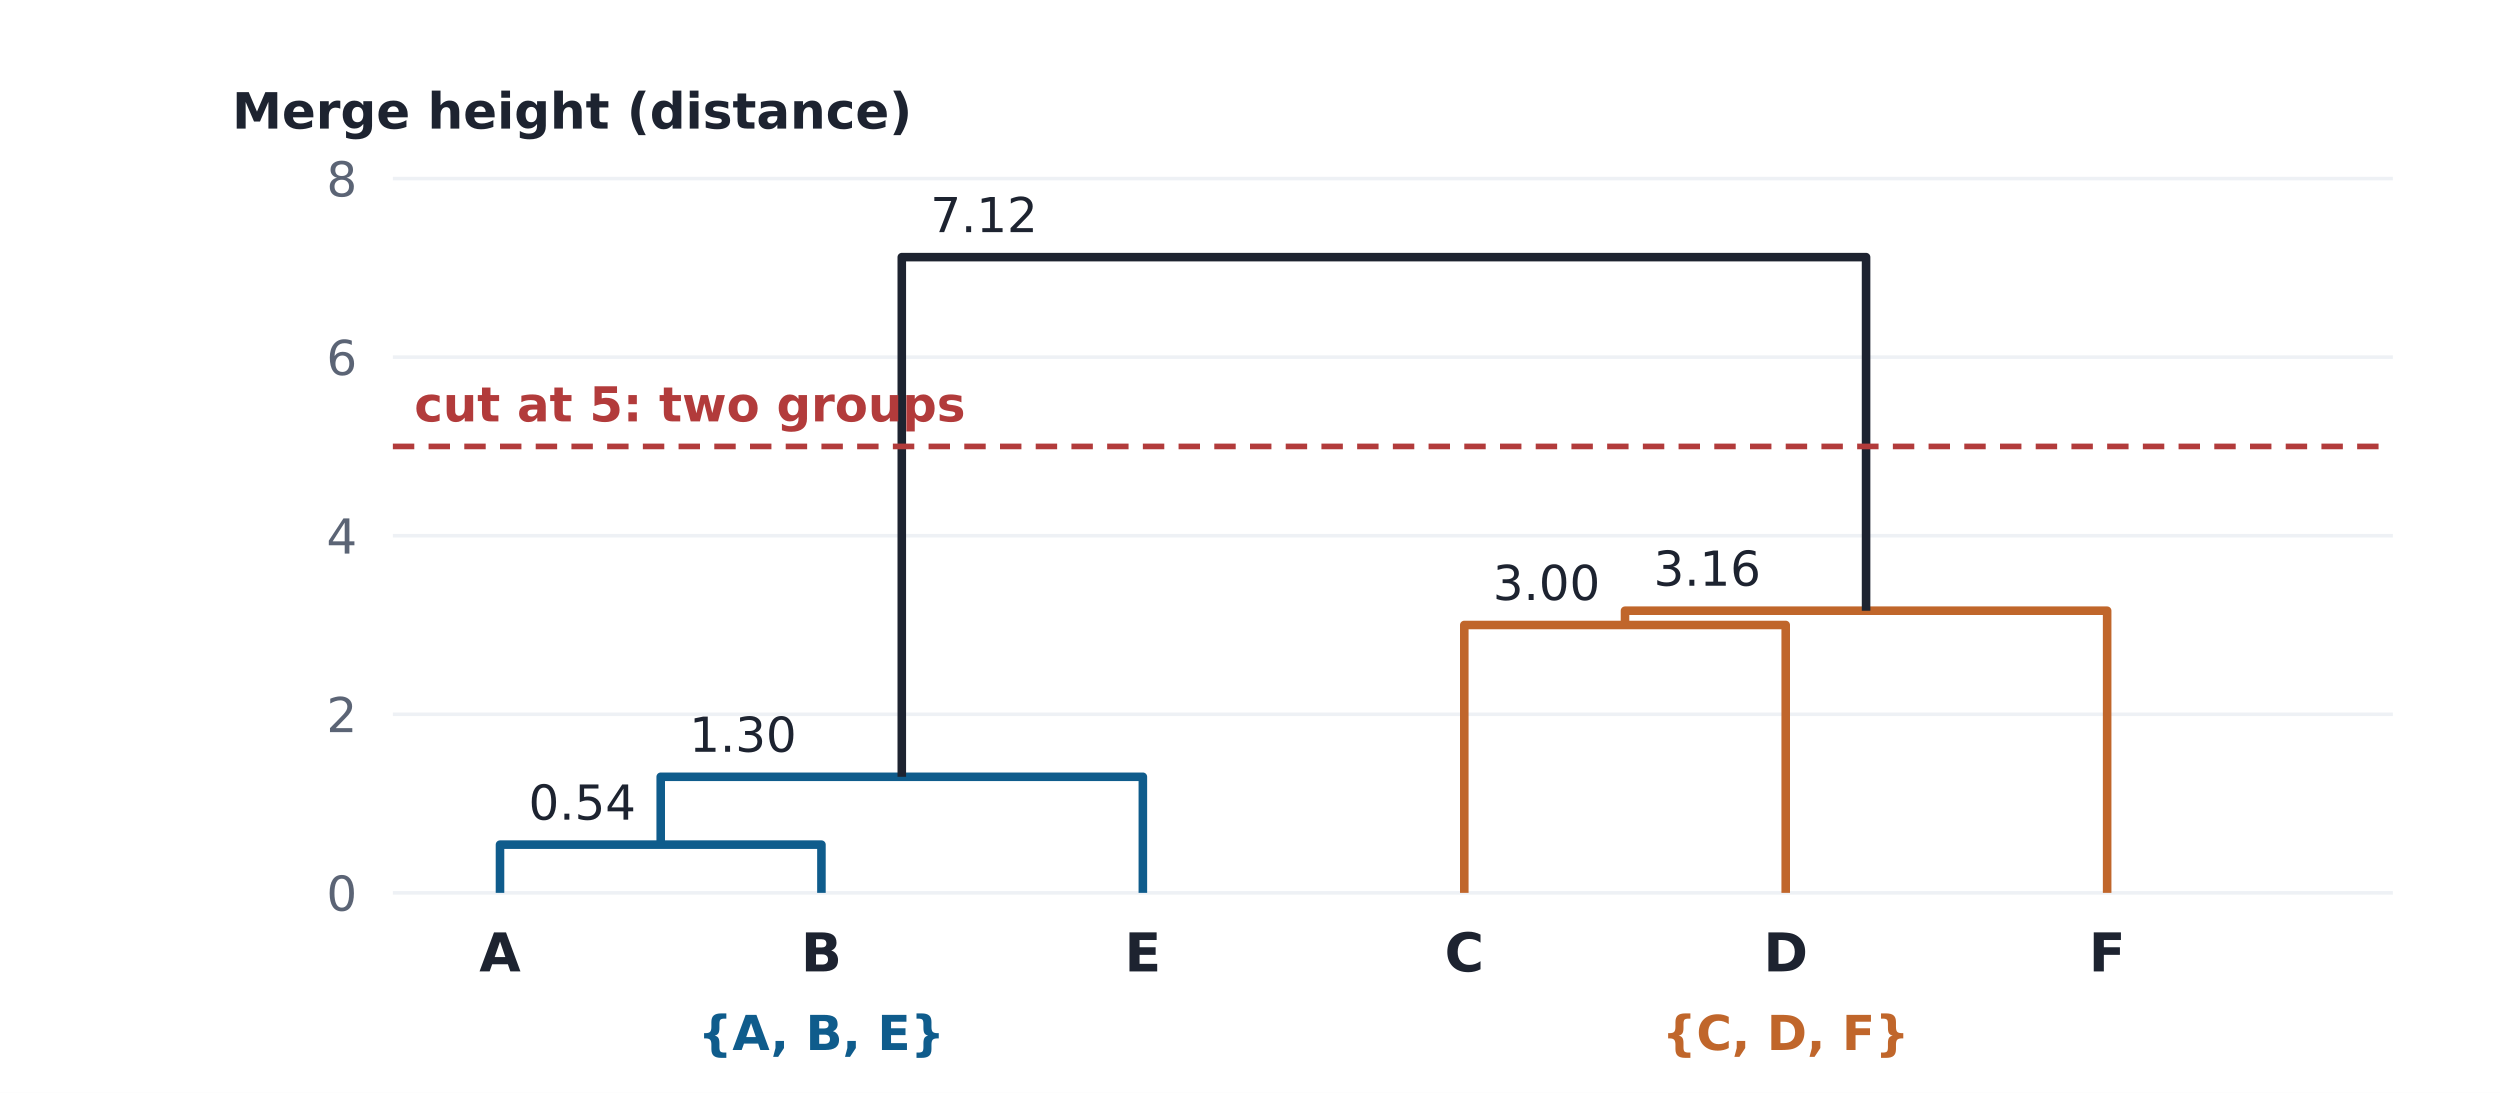
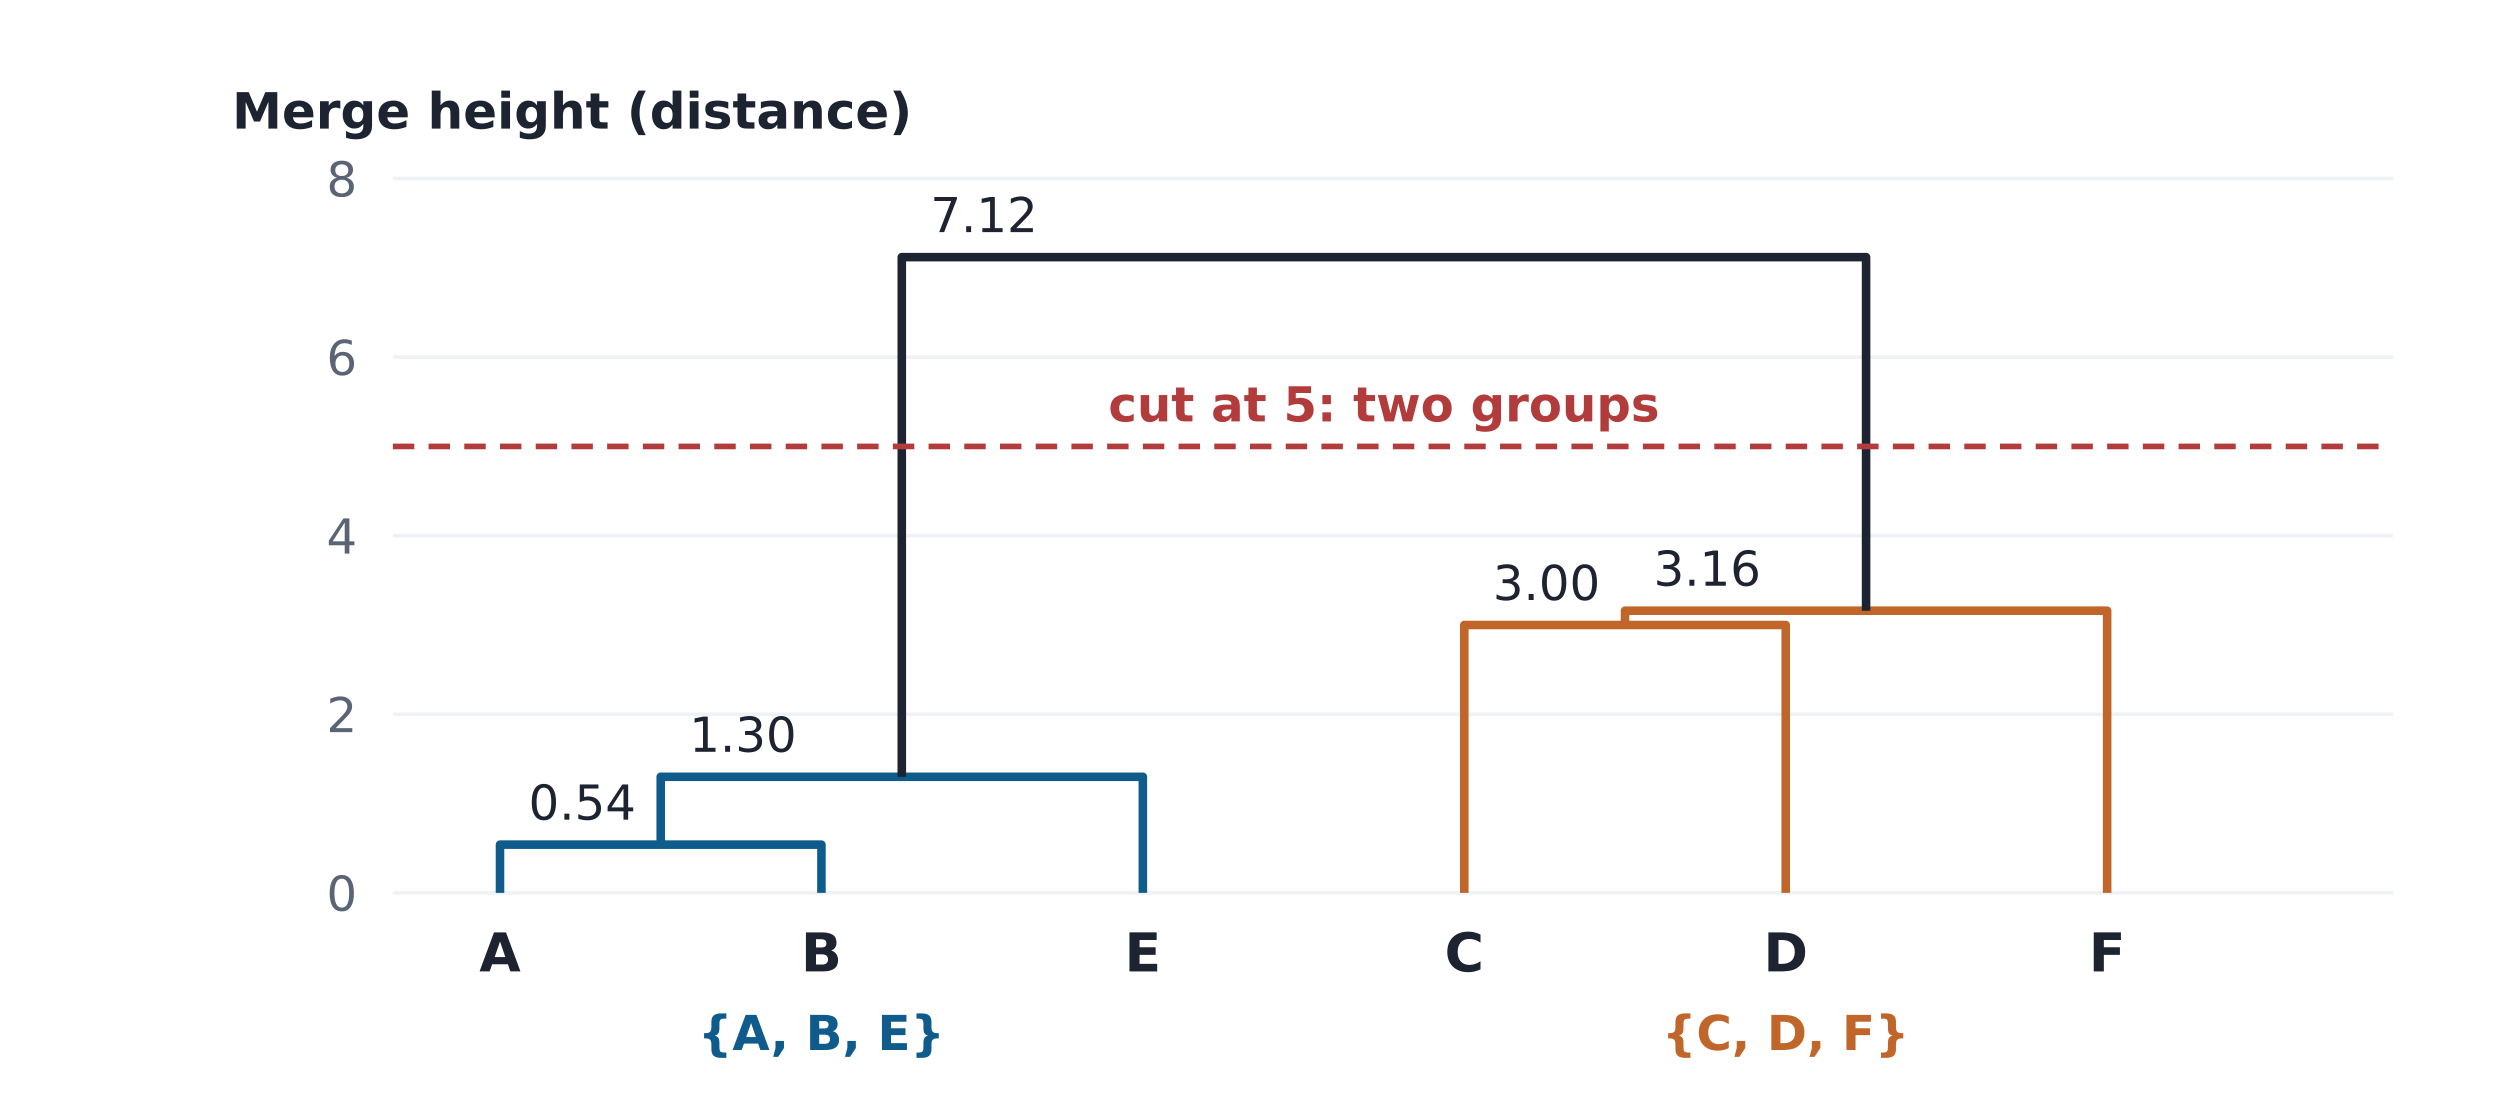
<svg xmlns="http://www.w3.org/2000/svg" width="700" height="306" viewBox="0 0 700 306" font-family="DejaVu Sans, Arial, sans-serif">
  <rect width="700" height="306" fill="#ffffff" />
  <path d="M110.0,250.0 L670.0,250.0" fill="none" stroke="#eef1f5" stroke-width="1" stroke-linejoin="round" />
  <text x="100" y="255.0" font-size="13.5" fill="#5b6475" font-weight="normal" text-anchor="end">0</text>
  <path d="M110.0,200.0 L670.0,200.0" fill="none" stroke="#eef1f5" stroke-width="1" stroke-linejoin="round" />
  <text x="100" y="205.0" font-size="13.5" fill="#5b6475" font-weight="normal" text-anchor="end">2</text>
  <path d="M110.0,150.0 L670.0,150.0" fill="none" stroke="#eef1f5" stroke-width="1" stroke-linejoin="round" />
  <text x="100" y="155.0" font-size="13.5" fill="#5b6475" font-weight="normal" text-anchor="end">4</text>
  <path d="M110.0,100.0 L670.0,100.0" fill="none" stroke="#eef1f5" stroke-width="1" stroke-linejoin="round" />
  <text x="100" y="105.0" font-size="13.5" fill="#5b6475" font-weight="normal" text-anchor="end">6</text>
  <path d="M110.0,50.0 L670.0,50.0" fill="none" stroke="#eef1f5" stroke-width="1" stroke-linejoin="round" />
  <text x="100" y="55.0" font-size="13.5" fill="#5b6475" font-weight="normal" text-anchor="end">8</text>
  <text x="65" y="36.0" font-size="14" fill="#1d2330" font-weight="bold" text-anchor="start">Merge height (distance)</text>
  <path d="M140.0,250.0 V236.5 H230.0 V250.0" fill="none" stroke="#0f5c8c" stroke-width="2.4" stroke-linejoin="round" />
  <path d="M185.0,236.5 V217.5 H320.0 V250.0" fill="none" stroke="#0f5c8c" stroke-width="2.4" stroke-linejoin="round" />
  <path d="M410.0,250.0 V175.0 H500.0 V250.0" fill="none" stroke="#c0662b" stroke-width="2.4" stroke-linejoin="round" />
  <path d="M455.0,175.0 V171.0 H590.0 V250.0" fill="none" stroke="#c0662b" stroke-width="2.4" stroke-linejoin="round" />
  <path d="M252.5,217.5 V72.0 H522.5 V171.0" fill="none" stroke="#1d2330" stroke-width="2.4" stroke-linejoin="round" />
  <text x="148" y="229.5" font-size="13.5" fill="#1d2330" font-weight="normal" text-anchor="start">0.54</text>
  <text x="193.0" y="210.5" font-size="13.5" fill="#1d2330" font-weight="normal" text-anchor="start">1.30</text>
  <text x="418" y="168.0" font-size="13.5" fill="#1d2330" font-weight="normal" text-anchor="start">3.00</text>
  <text x="463.0" y="164.0" font-size="13.5" fill="#1d2330" font-weight="normal" text-anchor="start">3.16</text>
  <text x="260.5" y="65.0" font-size="13.5" fill="#1d2330" font-weight="normal" text-anchor="start">7.12</text>
  <path d="M110.0,125.0 L670.0,125.0" fill="none" stroke="#b23b3b" stroke-width="1.6" stroke-linejoin="round" stroke-dasharray="6 4" />
-   <text x="116" y="118.0" font-size="13.5" fill="#b23b3b" font-weight="bold" text-anchor="start">cut at 5: two groups</text>
+   <text x="387.5" y="118.0" font-size="13.5" fill="#b23b3b" font-weight="bold" text-anchor="middle">cut at 5: two groups</text>
  <text x="140" y="272" font-size="15" fill="#1d2330" font-weight="bold" text-anchor="middle" font-family="Poppins, DejaVu Sans, sans-serif">A</text>
  <text x="230" y="272" font-size="15" fill="#1d2330" font-weight="bold" text-anchor="middle" font-family="Poppins, DejaVu Sans, sans-serif">B</text>
  <text x="320" y="272" font-size="15" fill="#1d2330" font-weight="bold" text-anchor="middle" font-family="Poppins, DejaVu Sans, sans-serif">E</text>
  <text x="410" y="272" font-size="15" fill="#1d2330" font-weight="bold" text-anchor="middle" font-family="Poppins, DejaVu Sans, sans-serif">C</text>
  <text x="500" y="272" font-size="15" fill="#1d2330" font-weight="bold" text-anchor="middle" font-family="Poppins, DejaVu Sans, sans-serif">D</text>
  <text x="590" y="272" font-size="15" fill="#1d2330" font-weight="bold" text-anchor="middle" font-family="Poppins, DejaVu Sans, sans-serif">F</text>
  <text x="230" y="294" font-size="13.5" fill="#0f5c8c" font-weight="bold" text-anchor="middle">{A, B, E}</text>
  <text x="500" y="294" font-size="13.5" fill="#c0662b" font-weight="bold" text-anchor="middle">{C, D, F}</text>
</svg>
